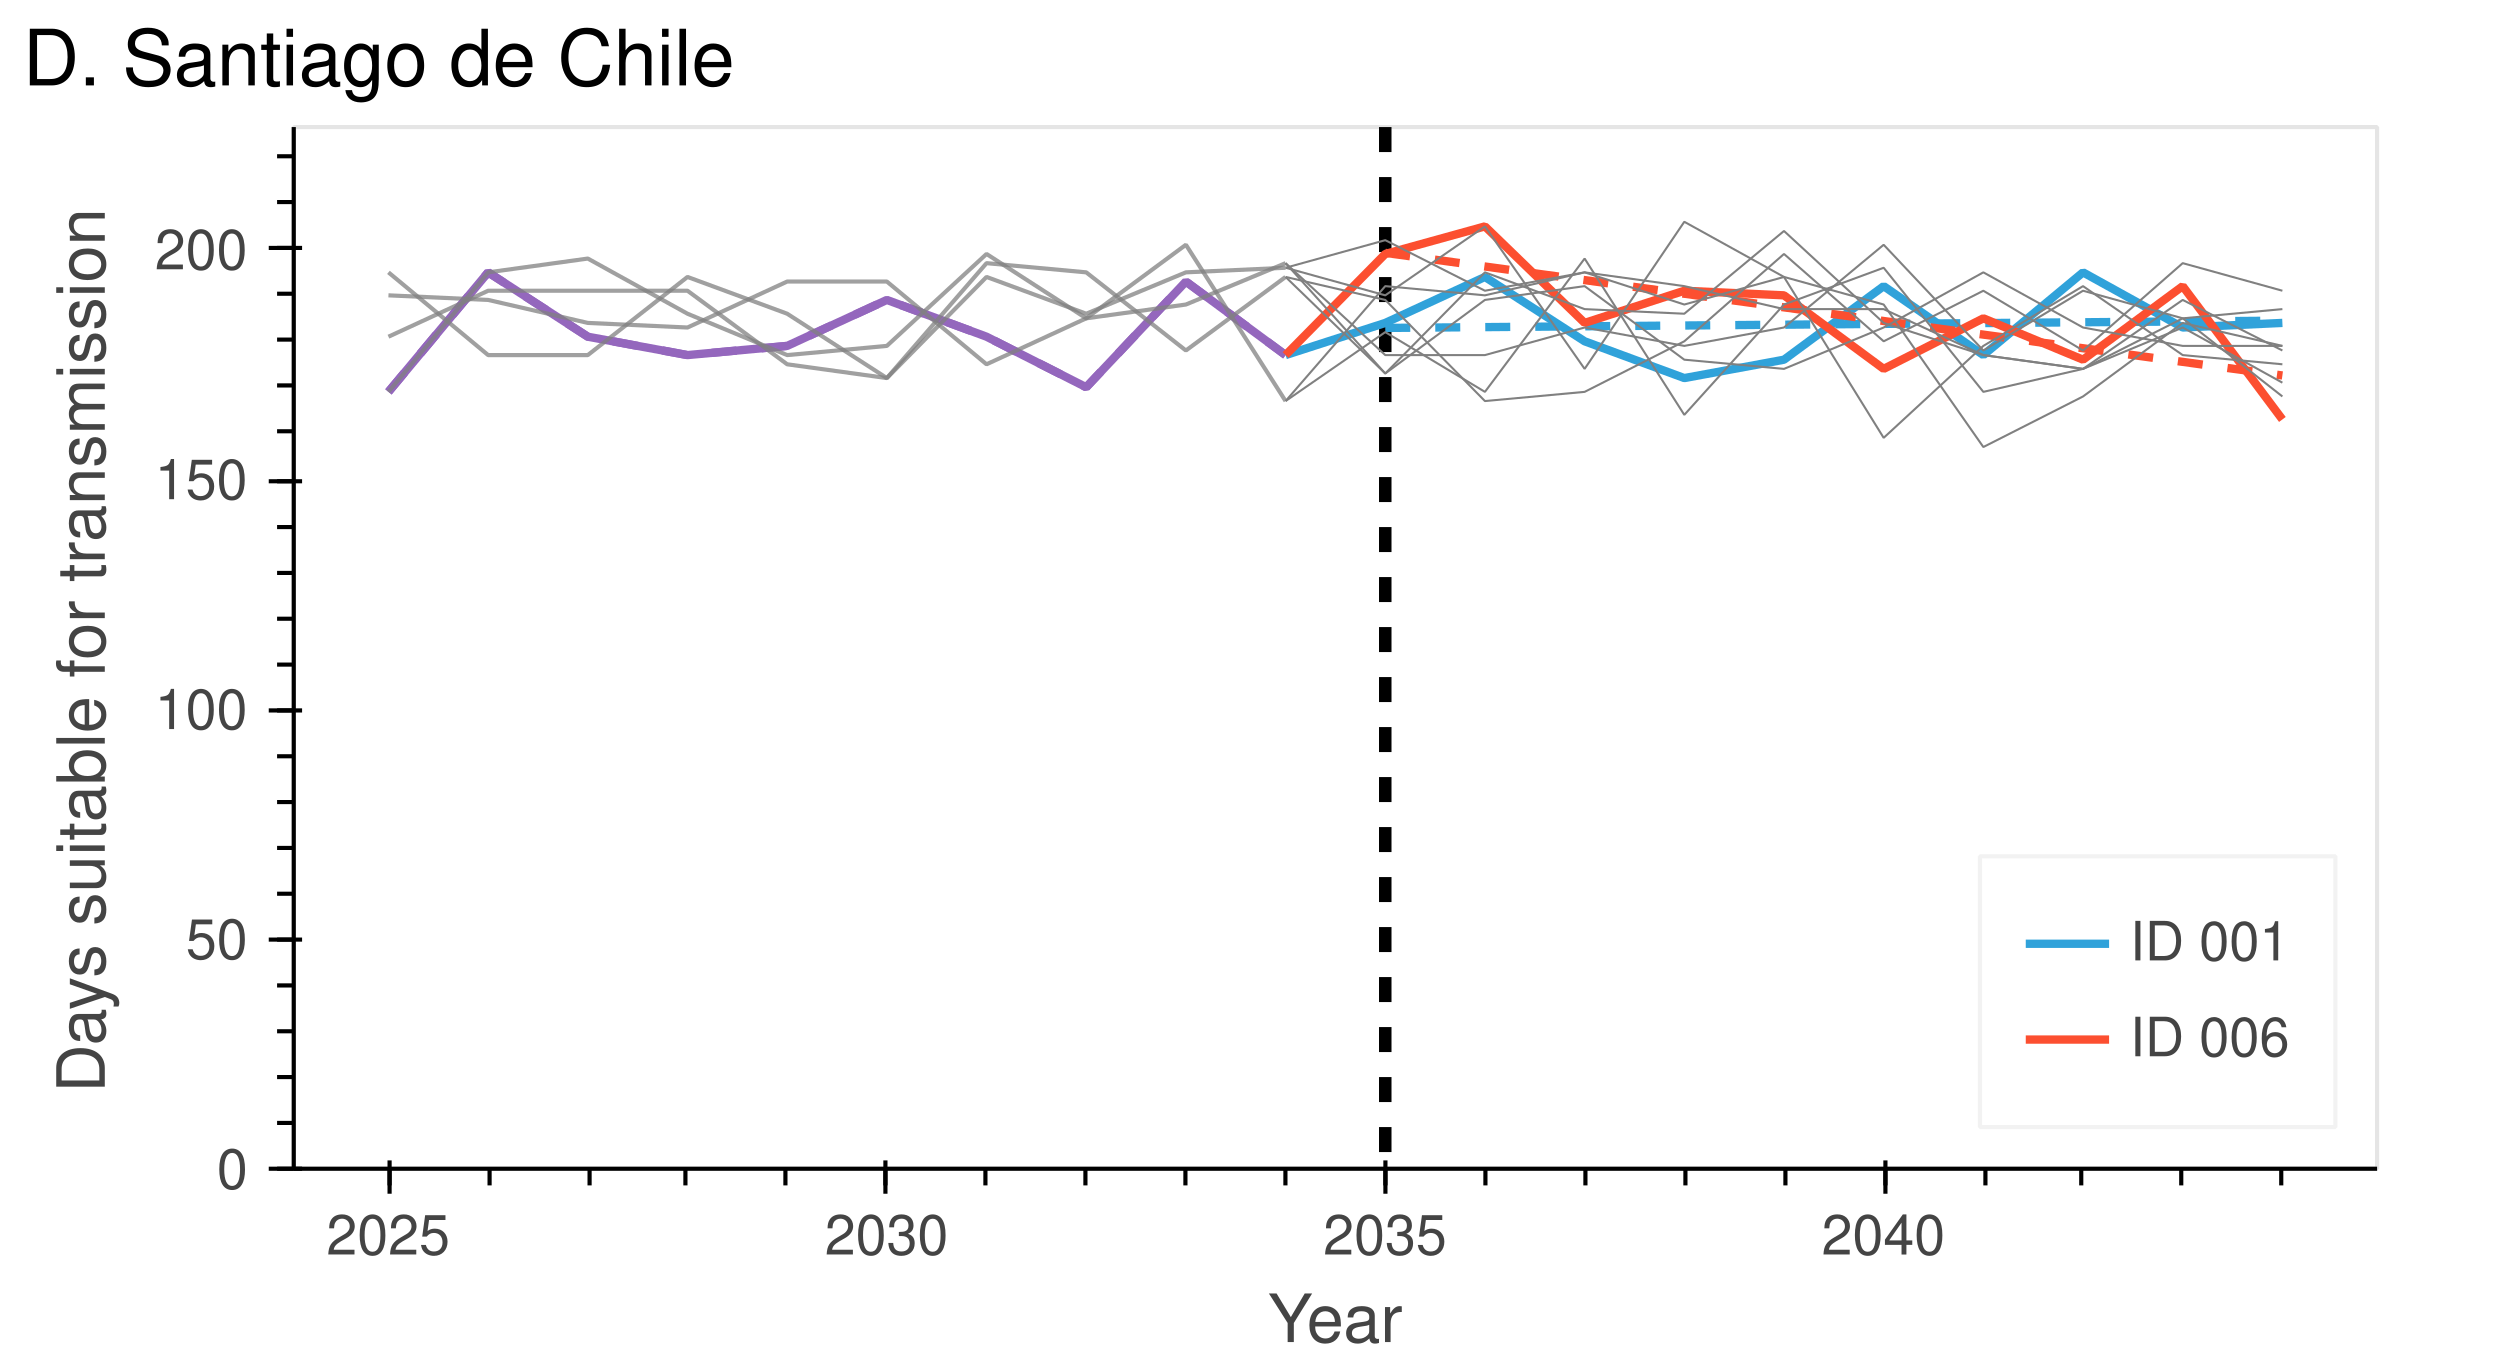
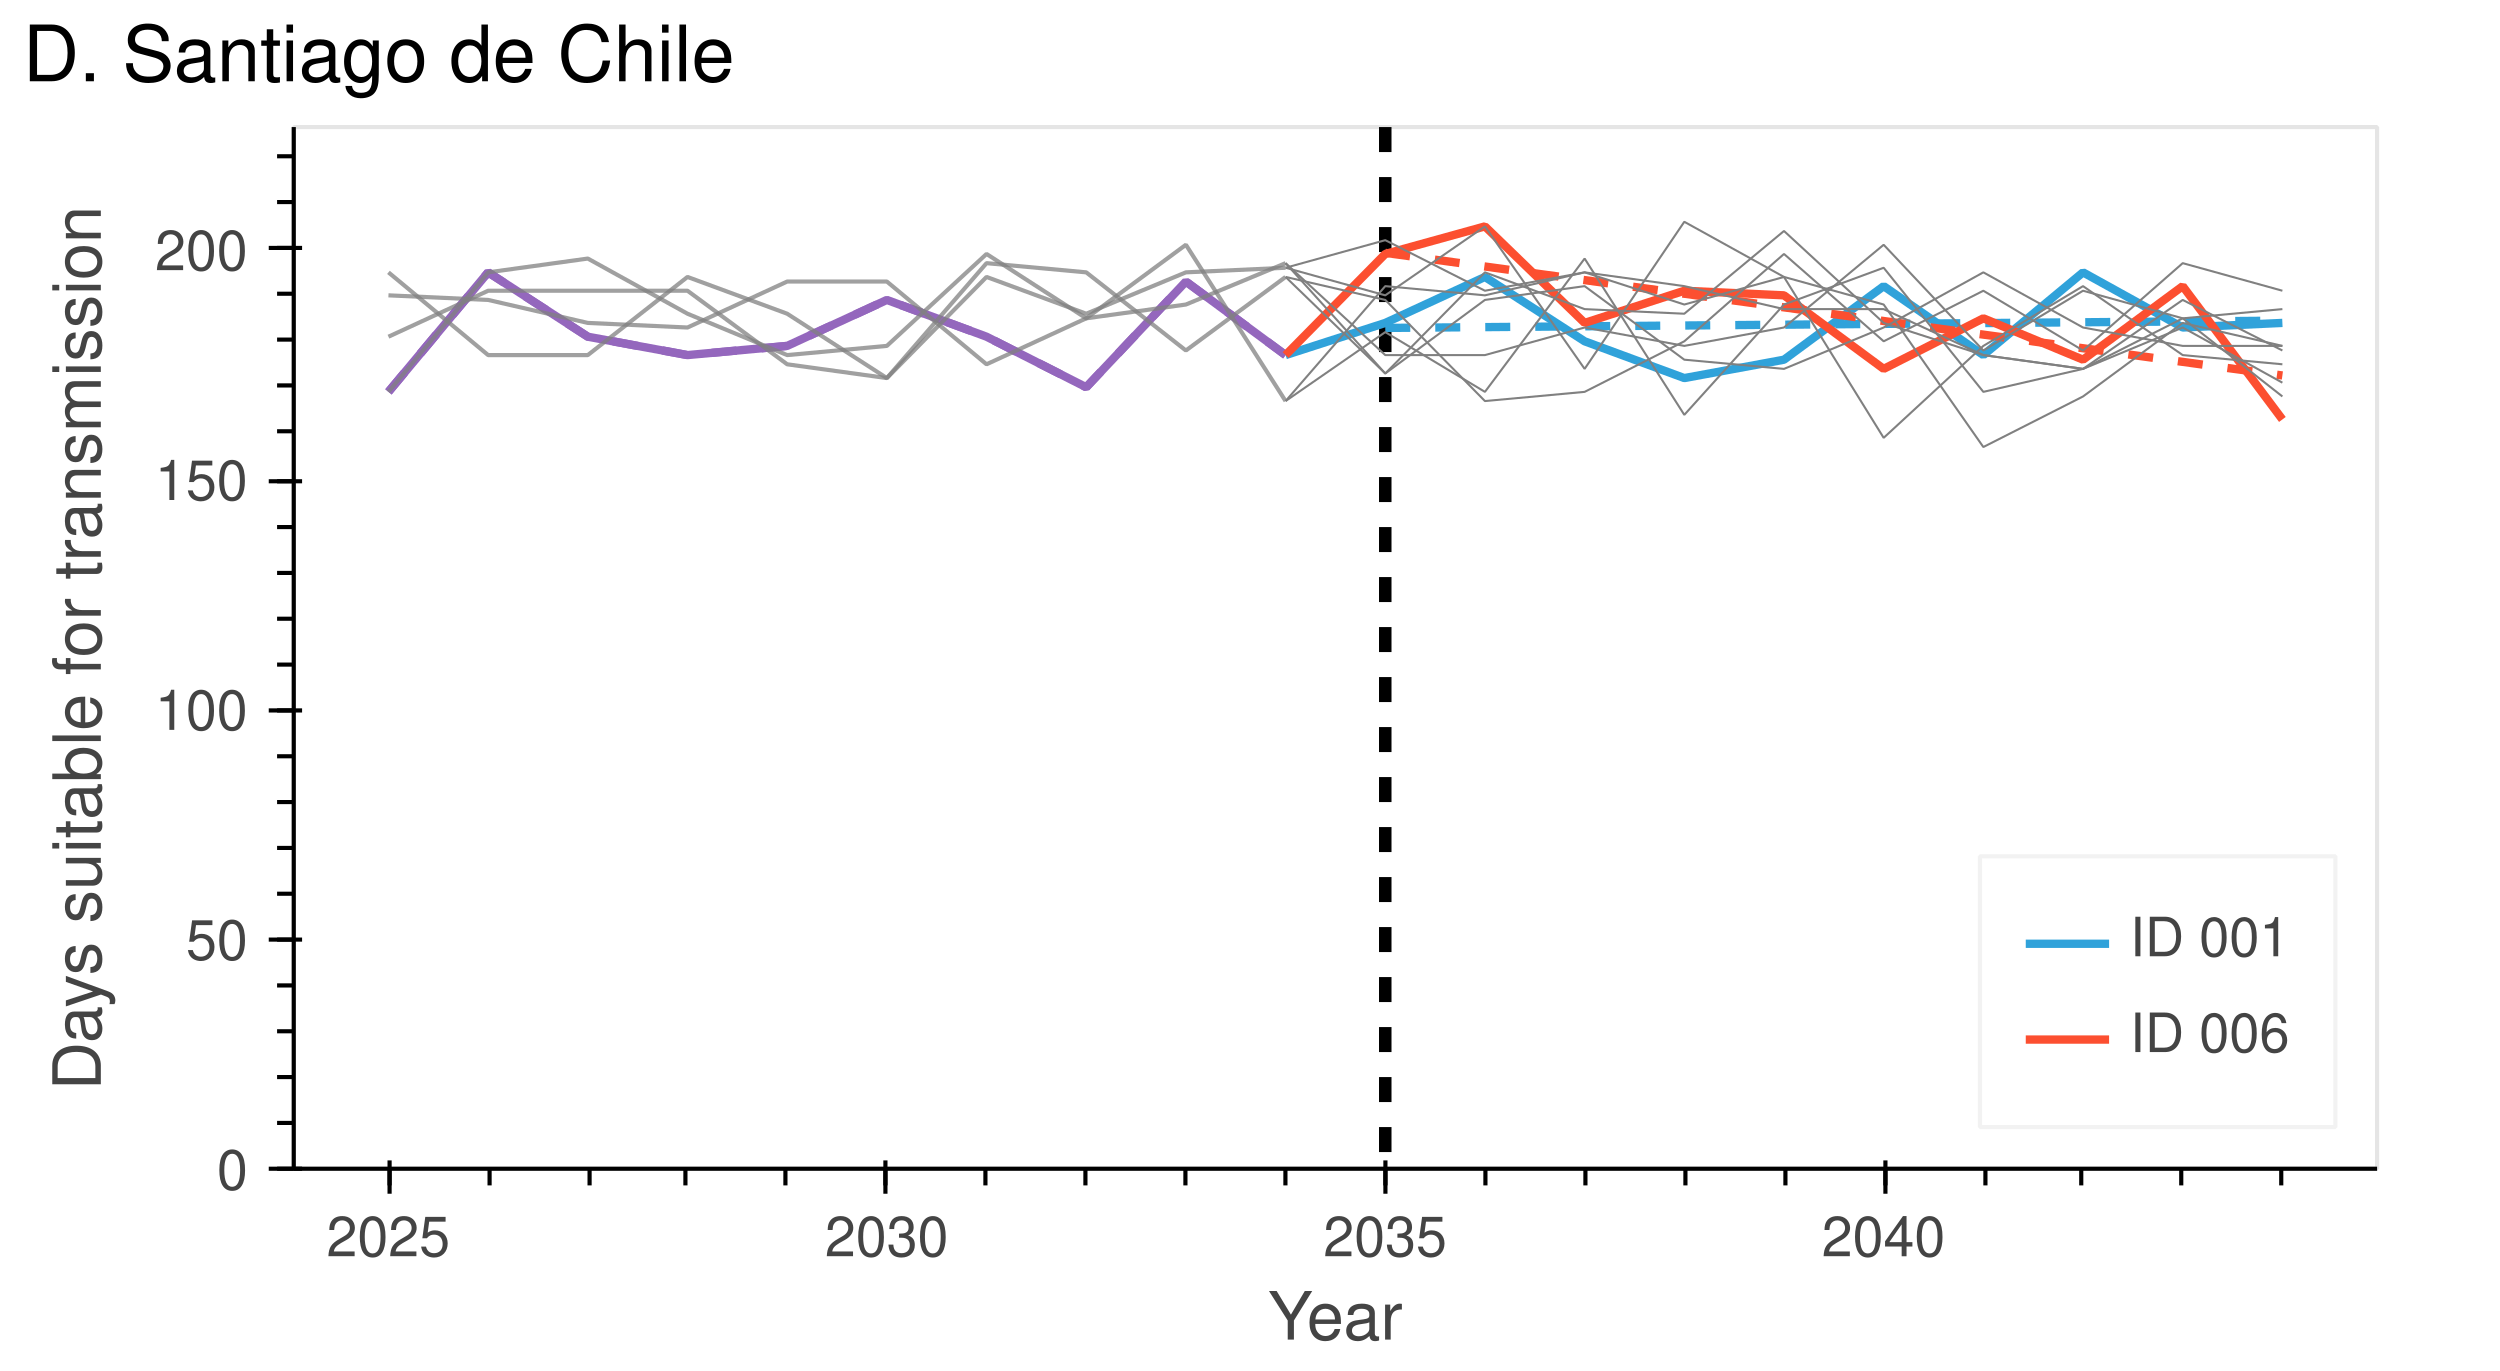
<svg xmlns="http://www.w3.org/2000/svg" version="1.1" width="600" height="329">
  <defs>
-     <clipPath id="BlgyBlUJasJT">
+     <clipPath id="TRxzTsORlPEW">
      <path fill="none" stroke="none" d="M 70.5 30.5 L 570.5 30.5 L 570.5 280.5 L 70.5 280.5 L 70.5 30.5 Z" />
    </clipPath>
-     <clipPath id="webSPTadLiQy">
+     <clipPath id="GngDcbAKXWHF">
      <path fill="none" stroke="none" d="M 70.5 30.5 L 570.5 30.5 L 570.5 280.5 L 70.5 280.5 L 70.5 30.5 Z" />
    </clipPath>
-     <clipPath id="KHpuyFvIqVdF">
+     <clipPath id="edVtTBiKwIlL">
      <path fill="none" stroke="none" d="M 70.5 30.5 L 570.5 30.5 L 570.5 280.5 L 70.5 280.5 L 70.5 30.5 Z" />
    </clipPath>
-     <clipPath id="GkXoCVKmLWdP">
+     <clipPath id="aWdSFMQlUvWx">
      <path fill="none" stroke="none" d="M 70.5 30.5 L 570.5 30.5 L 570.5 280.5 L 70.5 280.5 L 70.5 30.5 Z" />
    </clipPath>
-     <clipPath id="RCdXTnZAyPAW">
+     <clipPath id="lltZXVEBwyQR">
      <path fill="none" stroke="none" d="M 70.5 30.5 L 570.5 30.5 L 570.5 280.5 L 70.5 280.5 L 70.5 30.5 Z" />
    </clipPath>
-     <clipPath id="TfftbSWTMUNt">
+     <clipPath id="ztuuMuUgKXCi">
      <path fill="none" stroke="none" d="M 70.5 30.5 L 570.5 30.5 L 570.5 280.5 L 70.5 280.5 L 70.5 30.5 Z" />
    </clipPath>
-     <clipPath id="FrsQgeTwuokt">
+     <clipPath id="TeXHPTcEJiEv">
      <path fill="none" stroke="none" d="M 70.5 30.5 L 570.5 30.5 L 570.5 280.5 L 70.5 280.5 L 70.5 30.5 Z" />
    </clipPath>
-     <clipPath id="QgcUwNobcHbt">
+     <clipPath id="PFDuIJRsoIId">
      <path fill="none" stroke="none" d="M 70.5 30.5 L 570.5 30.5 L 570.5 280.5 L 70.5 280.5 L 70.5 30.5 Z" />
    </clipPath>
-     <clipPath id="nlAZeXwngsdk">
+     <clipPath id="aelNXQyzoray">
      <path fill="none" stroke="none" d="M 70.5 30.5 L 570.5 30.5 L 570.5 280.5 L 70.5 280.5 L 70.5 30.5 Z" />
    </clipPath>
-     <clipPath id="QWVsagXmbQhq">
+     <clipPath id="RFMATOZkEdlM">
      <path fill="none" stroke="none" d="M 70.5 30.5 L 570.5 30.5 L 570.5 280.5 L 70.5 280.5 L 70.5 30.5 Z" />
    </clipPath>
-     <clipPath id="QGaKgFrekRgg">
+     <clipPath id="VpZJHzprGDrc">
      <path fill="none" stroke="none" d="M 70.5 30.5 L 570.5 30.5 L 570.5 280.5 L 70.5 280.5 L 70.5 30.5 Z" />
    </clipPath>
-     <clipPath id="GeQFFTozPLLe">
+     <clipPath id="ZBdxNSHhTifv">
      <path fill="none" stroke="none" d="M 70.5 30.5 L 570.5 30.5 L 570.5 280.5 L 70.5 280.5 L 70.5 30.5 Z" />
    </clipPath>
-     <clipPath id="lDLmoragJHhE">
+     <clipPath id="XqtUSVvcMPfe">
      <path fill="none" stroke="none" d="M 70.5 30.5 L 570.5 30.5 L 570.5 280.5 L 70.5 280.5 L 70.5 30.5 Z" />
    </clipPath>
-     <clipPath id="GwJetcyOLHTg">
+     <clipPath id="HzOdKhMedZsR">
      <path fill="none" stroke="none" d="M 70.5 30.5 L 570.5 30.5 L 570.5 280.5 L 70.5 280.5 L 70.5 30.5 Z" />
    </clipPath>
-     <clipPath id="aOpnqQaofbCM">
+     <clipPath id="TqWqcyHPSvxJ">
      <path fill="none" stroke="none" d="M 70.5 30.5 L 570.5 30.5 L 570.5 280.5 L 70.5 280.5 L 70.5 30.5 Z" />
    </clipPath>
-     <clipPath id="UlyvxggOvVTL">
+     <clipPath id="WvEeCyIbJfqa">
      <path fill="none" stroke="none" d="M 70.5 30.5 L 570.5 30.5 L 570.5 280.5 L 70.5 280.5 L 70.5 30.5 Z" />
    </clipPath>
-     <clipPath id="TptRMPCLDUef">
+     <clipPath id="FpTWSlsNxqWs">
      <path fill="none" stroke="none" d="M 70.5 30.5 L 570.5 30.5 L 570.5 280.5 L 70.5 280.5 L 70.5 30.5 Z" />
    </clipPath>
-     <clipPath id="PJXcnmfWRtCo">
+     <clipPath id="hpTrOBoMyzfo">
      <path fill="none" stroke="none" d="M 70.5 30.5 L 570.5 30.5 L 570.5 280.5 L 70.5 280.5 L 70.5 30.5 Z" />
    </clipPath>
-     <clipPath id="MdMlJabsGeVG">
+     <clipPath id="rqFGEtflHUtW">
      <path fill="none" stroke="none" d="M 70.5 30.5 L 570.5 30.5 L 570.5 280.5 L 70.5 280.5 L 70.5 30.5 Z" />
    </clipPath>
-     <clipPath id="cveMZzLCsbbV">
+     <clipPath id="hqALRrQsKGRw">
      <path fill="none" stroke="none" d="M 70.5 30.5 L 570.5 30.5 L 570.5 280.5 L 70.5 280.5 L 70.5 30.5 Z" />
    </clipPath>
-     <clipPath id="gaDfiOekDlID">
+     <clipPath id="XGQToiQSioUK">
      <path fill="none" stroke="none" d="M 70.5 30.5 L 570.5 30.5 L 570.5 280.5 L 70.5 280.5 L 70.5 30.5 Z" />
    </clipPath>
-     <clipPath id="hEuDcAzZySRp">
+     <clipPath id="vXuTBJuTBwTO">
      <path fill="none" stroke="none" d="M 70.5 30.5 L 570.5 30.5 L 570.5 280.5 L 70.5 280.5 L 70.5 30.5 Z" />
    </clipPath>
-     <clipPath id="iniooKMmBLbW">
+     <clipPath id="uTOpTmZygwZd">
      <path fill="none" stroke="none" d="M 70.5 30.5 L 570.5 30.5 L 570.5 280.5 L 70.5 280.5 L 70.5 30.5 Z" />
    </clipPath>
  </defs>
  <path fill="none" stroke="#e5e5e5" paint-order="fill" d="M 70.5 30.5 L 570.5 30.5 L 570.5 280.5 L 70.5 280.5 L 70.5 30.5 Z" stroke-linejoin="bevel" stroke-miterlimit="10" />
-   <path fill="none" stroke="black" paint-order="fill" d="M 332.462 30.5 L 332.462 280.5" stroke-linejoin="bevel" stroke-miterlimit="10" stroke-width="3" stroke-dasharray="6" clip-path="url(#KHpuyFvIqVdF)" />
-   <path fill="none" stroke="#9467bd" paint-order="fill" d="M 93.227 94.048 L 117.151 65.363 L 141.074 80.809 L 164.998 85.222 L 188.921 83.015 L 212.844 71.983 L 236.768 80.809 L 260.691 92.945 L 284.615 67.57 L 308.538 85.222" stroke-linejoin="bevel" stroke-miterlimit="10" stroke-width="2" clip-path="url(#GkXoCVKmLWdP)" />
-   <path fill="none" stroke="#9467bd" paint-order="fill" d="M 93.227 94.048 L 117.151 65.363 L 141.074 80.809 L 164.998 85.222 L 188.921 83.015 L 212.844 71.983 L 236.768 80.809 L 260.691 92.945 L 284.615 67.57 L 308.538 85.222" stroke-linejoin="bevel" stroke-miterlimit="10" stroke-width="2" stroke-dasharray="6" clip-path="url(#RCdXTnZAyPAW)" />
-   <path fill="none" stroke="#30a2da" paint-order="fill" d="M 308.538 85.222 L 332.462 77.499 L 356.385 66.466 L 380.309 81.912 L 404.232 90.738 L 428.156 86.325 L 452.079 68.673 L 476.002 85.222 L 499.926 65.363 L 523.849 78.602 L 547.773 77.499" stroke-linejoin="bevel" stroke-miterlimit="10" stroke-width="2" clip-path="url(#TfftbSWTMUNt)" />
-   <path fill="none" stroke="#30a2da" paint-order="fill" d="M 332.462 78.703 L 356.385 78.509 L 380.309 78.315 L 404.232 78.121 L 428.156 77.927 L 452.079 77.733 L 476.002 77.539 L 499.926 77.345 L 523.849 77.151 L 547.773 76.958" stroke-linejoin="bevel" stroke-miterlimit="10" stroke-width="2" stroke-dasharray="6" clip-path="url(#FrsQgeTwuokt)" />
-   <path fill="none" stroke="#fc4f30" paint-order="fill" d="M 308.538 85.222 L 332.462 60.95 L 356.385 54.331 L 380.309 77.499 L 404.232 69.776 L 428.156 70.88 L 452.079 88.532 L 476.002 76.396 L 499.926 86.325 L 523.849 68.673 L 547.773 100.668" stroke-linejoin="bevel" stroke-miterlimit="10" stroke-width="2" clip-path="url(#QgcUwNobcHbt)" />
-   <path fill="none" stroke="#fc4f30" paint-order="fill" d="M 332.462 60.689 L 356.385 63.959 L 380.309 67.229 L 404.232 70.498 L 428.156 73.768 L 452.079 77.038 L 476.002 80.307 L 499.926 83.577 L 523.849 86.847 L 547.773 90.116" stroke-linejoin="bevel" stroke-miterlimit="10" stroke-width="2" stroke-dasharray="6" clip-path="url(#nlAZeXwngsdk)" />
-   <path fill="none" stroke="rgb(128,128,128)" paint-order="fill" d="M 93.227 80.809 L 117.151 69.776 L 141.074 69.776 L 164.998 69.776 L 188.921 87.429 L 212.844 90.738 L 236.768 66.466 L 260.691 75.293 L 284.615 65.363 L 308.538 64.26" stroke-opacity="0.749" stroke-linejoin="bevel" stroke-miterlimit="10" clip-path="url(#QWVsagXmbQhq)" />
-   <path fill="none" stroke="grey" paint-order="fill" d="M 308.538 64.26 L 332.462 70.88 L 356.385 54.331 L 380.309 88.532 L 404.232 53.227 L 428.156 66.466 L 452.079 105.081 L 476.002 83.015 L 499.926 68.673 L 523.849 85.222 L 547.773 87.429" stroke-linejoin="bevel" stroke-miterlimit="10" stroke-width="0.5" clip-path="url(#QGaKgFrekRgg)" />
-   <path fill="none" stroke="grey" paint-order="fill" d="M 308.538 64.26 L 332.462 57.64 L 356.385 69.776 L 380.309 65.363 L 404.232 68.673 L 428.156 74.189 L 452.079 74.189 L 476.002 85.222 L 499.926 88.532 L 523.849 76.396 L 547.773 74.189" stroke-linejoin="bevel" stroke-miterlimit="10" stroke-width="0.5" clip-path="url(#GeQFFTozPLLe)" />
-   <path fill="none" stroke="rgb(128,128,128)" paint-order="fill" d="M 93.227 70.88 L 117.151 71.983 L 141.074 77.499 L 164.998 78.602 L 188.921 67.57 L 212.844 67.57 L 236.768 87.429 L 260.691 76.396 L 284.615 58.744 L 308.538 96.255" stroke-opacity="0.749" stroke-linejoin="bevel" stroke-miterlimit="10" clip-path="url(#lDLmoragJHhE)" />
-   <path fill="none" stroke="grey" paint-order="fill" d="M 308.538 96.255 L 332.462 68.673 L 356.385 70.88 L 380.309 65.363 L 404.232 73.086 L 428.156 66.466 L 452.079 73.086 L 476.002 107.287 L 499.926 95.151 L 523.849 77.499 L 547.773 83.015" stroke-linejoin="bevel" stroke-miterlimit="10" stroke-width="0.5" clip-path="url(#GwJetcyOLHTg)" />
-   <path fill="none" stroke="grey" paint-order="fill" d="M 308.538 96.255 L 332.462 79.706 L 356.385 94.048 L 380.309 62.053 L 404.232 99.564 L 428.156 73.086 L 452.079 64.26 L 476.002 94.048 L 499.926 88.532 L 523.849 71.983 L 547.773 84.119" stroke-linejoin="bevel" stroke-miterlimit="10" stroke-width="0.5" clip-path="url(#aOpnqQaofbCM)" />
-   <path fill="none" stroke="rgb(128,128,128)" paint-order="fill" d="M 93.227 65.363 L 117.151 85.222 L 141.074 85.222 L 164.998 66.466 L 188.921 75.293 L 212.844 90.738 L 236.768 63.157 L 260.691 65.363 L 284.615 84.119 L 308.538 66.466" stroke-opacity="0.749" stroke-linejoin="bevel" stroke-miterlimit="10" clip-path="url(#UlyvxggOvVTL)" />
-   <path fill="none" stroke="grey" paint-order="fill" d="M 308.538 66.466 L 332.462 89.635 L 356.385 71.983 L 380.309 68.673 L 404.232 86.325 L 428.156 88.532 L 452.079 78.602 L 476.002 65.363 L 499.926 78.602 L 523.849 83.015 L 547.773 83.015" stroke-linejoin="bevel" stroke-miterlimit="10" stroke-width="0.5" clip-path="url(#TptRMPCLDUef)" />
-   <path fill="none" stroke="grey" paint-order="fill" d="M 308.538 66.466 L 332.462 71.983 L 356.385 96.255 L 380.309 94.048 L 404.232 81.912 L 428.156 60.95 L 452.079 81.912 L 476.002 69.776 L 499.926 84.119 L 523.849 63.157 L 547.773 69.776" stroke-linejoin="bevel" stroke-miterlimit="10" stroke-width="0.5" clip-path="url(#PJXcnmfWRtCo)" />
-   <path fill="none" stroke="rgb(128,128,128)" paint-order="fill" d="M 93.227 94.048 L 117.151 65.363 L 141.074 62.053 L 164.998 75.293 L 188.921 85.222 L 212.844 83.015 L 236.768 60.95 L 260.691 76.396 L 284.615 73.086 L 308.538 63.157" stroke-opacity="0.749" stroke-linejoin="bevel" stroke-miterlimit="10" clip-path="url(#MdMlJabsGeVG)" />
-   <path fill="none" stroke="grey" paint-order="fill" d="M 308.538 63.157 L 332.462 85.222 L 356.385 85.222 L 380.309 78.602 L 404.232 83.015 L 428.156 78.602 L 452.079 58.744 L 476.002 84.119 L 499.926 69.776 L 523.849 76.396 L 547.773 95.151" stroke-linejoin="bevel" stroke-miterlimit="10" stroke-width="0.5" clip-path="url(#cveMZzLCsbbV)" />
-   <path fill="none" stroke="grey" paint-order="fill" d="M 308.538 63.157 L 332.462 89.635 L 356.385 65.363 L 380.309 74.189 L 404.232 75.293 L 428.156 55.434 L 452.079 77.499 L 476.002 85.222 L 499.926 88.532 L 523.849 78.602 L 547.773 91.842" stroke-linejoin="bevel" stroke-miterlimit="10" stroke-width="0.5" clip-path="url(#gaDfiOekDlID)" />
+   <path fill="none" stroke="black" paint-order="fill" d="M 332.462 30.5 L 332.462 280.5" stroke-linejoin="bevel" stroke-miterlimit="10" stroke-width="3" stroke-dasharray="6" clip-path="url(#edVtTBiKwIlL)" />
+   <path fill="none" stroke="#9467bd" paint-order="fill" d="M 93.227 94.048 L 117.151 65.363 L 141.074 80.809 L 164.998 85.222 L 188.921 83.015 L 212.844 71.983 L 236.768 80.809 L 260.691 92.945 L 284.615 67.57 L 308.538 85.222" stroke-linejoin="bevel" stroke-miterlimit="10" stroke-width="2" clip-path="url(#aWdSFMQlUvWx)" />
+   <path fill="none" stroke="#9467bd" paint-order="fill" d="M 93.227 94.048 L 117.151 65.363 L 141.074 80.809 L 164.998 85.222 L 188.921 83.015 L 212.844 71.983 L 236.768 80.809 L 260.691 92.945 L 284.615 67.57 L 308.538 85.222" stroke-linejoin="bevel" stroke-miterlimit="10" stroke-width="2" stroke-dasharray="6" clip-path="url(#lltZXVEBwyQR)" />
+   <path fill="none" stroke="#30a2da" paint-order="fill" d="M 308.538 85.222 L 332.462 77.499 L 356.385 66.466 L 380.309 81.912 L 404.232 90.738 L 428.156 86.325 L 452.079 68.673 L 476.002 85.222 L 499.926 65.363 L 523.849 78.602 L 547.773 77.499" stroke-linejoin="bevel" stroke-miterlimit="10" stroke-width="2" clip-path="url(#ztuuMuUgKXCi)" />
+   <path fill="none" stroke="#30a2da" paint-order="fill" d="M 332.462 78.703 L 356.385 78.509 L 380.309 78.315 L 404.232 78.121 L 428.156 77.927 L 452.079 77.733 L 476.002 77.539 L 499.926 77.345 L 523.849 77.151 L 547.773 76.958" stroke-linejoin="bevel" stroke-miterlimit="10" stroke-width="2" stroke-dasharray="6" clip-path="url(#TeXHPTcEJiEv)" />
+   <path fill="none" stroke="#fc4f30" paint-order="fill" d="M 308.538 85.222 L 332.462 60.95 L 356.385 54.331 L 380.309 77.499 L 404.232 69.776 L 428.156 70.88 L 452.079 88.532 L 476.002 76.396 L 499.926 86.325 L 523.849 68.673 L 547.773 100.668" stroke-linejoin="bevel" stroke-miterlimit="10" stroke-width="2" clip-path="url(#PFDuIJRsoIId)" />
+   <path fill="none" stroke="#fc4f30" paint-order="fill" d="M 332.462 60.689 L 356.385 63.959 L 380.309 67.229 L 404.232 70.498 L 428.156 73.768 L 452.079 77.038 L 476.002 80.307 L 499.926 83.577 L 523.849 86.847 L 547.773 90.116" stroke-linejoin="bevel" stroke-miterlimit="10" stroke-width="2" stroke-dasharray="6" clip-path="url(#aelNXQyzoray)" />
+   <path fill="none" stroke="rgb(128,128,128)" paint-order="fill" d="M 93.227 80.809 L 117.151 69.776 L 141.074 69.776 L 164.998 69.776 L 188.921 87.429 L 212.844 90.738 L 236.768 66.466 L 260.691 75.293 L 284.615 65.363 L 308.538 64.26" stroke-opacity="0.749" stroke-linejoin="bevel" stroke-miterlimit="10" clip-path="url(#RFMATOZkEdlM)" />
+   <path fill="none" stroke="grey" paint-order="fill" d="M 308.538 64.26 L 332.462 70.88 L 356.385 54.331 L 380.309 88.532 L 404.232 53.227 L 428.156 66.466 L 452.079 105.081 L 476.002 83.015 L 499.926 68.673 L 523.849 85.222 L 547.773 87.429" stroke-linejoin="bevel" stroke-miterlimit="10" stroke-width="0.5" clip-path="url(#VpZJHzprGDrc)" />
+   <path fill="none" stroke="grey" paint-order="fill" d="M 308.538 64.26 L 332.462 57.64 L 356.385 69.776 L 380.309 65.363 L 404.232 68.673 L 428.156 74.189 L 452.079 74.189 L 476.002 85.222 L 499.926 88.532 L 523.849 76.396 L 547.773 74.189" stroke-linejoin="bevel" stroke-miterlimit="10" stroke-width="0.5" clip-path="url(#ZBdxNSHhTifv)" />
+   <path fill="none" stroke="rgb(128,128,128)" paint-order="fill" d="M 93.227 70.88 L 117.151 71.983 L 141.074 77.499 L 164.998 78.602 L 188.921 67.57 L 212.844 67.57 L 236.768 87.429 L 260.691 76.396 L 284.615 58.744 L 308.538 96.255" stroke-opacity="0.749" stroke-linejoin="bevel" stroke-miterlimit="10" clip-path="url(#XqtUSVvcMPfe)" />
+   <path fill="none" stroke="grey" paint-order="fill" d="M 308.538 96.255 L 332.462 68.673 L 356.385 70.88 L 380.309 65.363 L 404.232 73.086 L 428.156 66.466 L 452.079 73.086 L 476.002 107.287 L 499.926 95.151 L 523.849 77.499 L 547.773 83.015" stroke-linejoin="bevel" stroke-miterlimit="10" stroke-width="0.5" clip-path="url(#HzOdKhMedZsR)" />
+   <path fill="none" stroke="grey" paint-order="fill" d="M 308.538 96.255 L 332.462 79.706 L 356.385 94.048 L 380.309 62.053 L 404.232 99.564 L 428.156 73.086 L 452.079 64.26 L 476.002 94.048 L 499.926 88.532 L 523.849 71.983 L 547.773 84.119" stroke-linejoin="bevel" stroke-miterlimit="10" stroke-width="0.5" clip-path="url(#TqWqcyHPSvxJ)" />
+   <path fill="none" stroke="rgb(128,128,128)" paint-order="fill" d="M 93.227 65.363 L 117.151 85.222 L 141.074 85.222 L 164.998 66.466 L 188.921 75.293 L 212.844 90.738 L 236.768 63.157 L 260.691 65.363 L 284.615 84.119 L 308.538 66.466" stroke-opacity="0.749" stroke-linejoin="bevel" stroke-miterlimit="10" clip-path="url(#WvEeCyIbJfqa)" />
+   <path fill="none" stroke="grey" paint-order="fill" d="M 308.538 66.466 L 332.462 89.635 L 356.385 71.983 L 380.309 68.673 L 404.232 86.325 L 428.156 88.532 L 452.079 78.602 L 476.002 65.363 L 499.926 78.602 L 523.849 83.015 L 547.773 83.015" stroke-linejoin="bevel" stroke-miterlimit="10" stroke-width="0.5" clip-path="url(#FpTWSlsNxqWs)" />
+   <path fill="none" stroke="grey" paint-order="fill" d="M 308.538 66.466 L 332.462 71.983 L 356.385 96.255 L 380.309 94.048 L 404.232 81.912 L 428.156 60.95 L 452.079 81.912 L 476.002 69.776 L 499.926 84.119 L 523.849 63.157 L 547.773 69.776" stroke-linejoin="bevel" stroke-miterlimit="10" stroke-width="0.5" clip-path="url(#hpTrOBoMyzfo)" />
+   <path fill="none" stroke="rgb(128,128,128)" paint-order="fill" d="M 93.227 94.048 L 117.151 65.363 L 141.074 62.053 L 164.998 75.293 L 188.921 85.222 L 212.844 83.015 L 236.768 60.95 L 260.691 76.396 L 284.615 73.086 L 308.538 63.157" stroke-opacity="0.749" stroke-linejoin="bevel" stroke-miterlimit="10" clip-path="url(#rqFGEtflHUtW)" />
+   <path fill="none" stroke="grey" paint-order="fill" d="M 308.538 63.157 L 332.462 85.222 L 356.385 85.222 L 380.309 78.602 L 404.232 83.015 L 428.156 78.602 L 452.079 58.744 L 476.002 84.119 L 499.926 69.776 L 523.849 76.396 L 547.773 95.151" stroke-linejoin="bevel" stroke-miterlimit="10" stroke-width="0.5" clip-path="url(#hqALRrQsKGRw)" />
+   <path fill="none" stroke="grey" paint-order="fill" d="M 308.538 63.157 L 332.462 89.635 L 356.385 65.363 L 380.309 74.189 L 404.232 75.293 L 428.156 55.434 L 452.079 77.499 L 476.002 85.222 L 499.926 88.532 L 523.849 78.602 L 547.773 91.842" stroke-linejoin="bevel" stroke-miterlimit="10" stroke-width="0.5" clip-path="url(#XGQToiQSioUK)" />
  <path fill="none" stroke="black" paint-order="fill" d="M 70.5 280.5 L 570.5 280.5" stroke-linejoin="bevel" stroke-miterlimit="10" />
  <path fill="none" stroke="black" paint-order="fill" d="M 93.5 286.5 L 93.5 278.5 M 212.5 286.5 L 212.5 278.5 M 332.5 286.5 L 332.5 278.5 M 452.5 286.5 L 452.5 278.5" stroke-linejoin="bevel" stroke-miterlimit="10" />
  <path fill="none" stroke="black" paint-order="fill" d="M 93.5 284.5 L 93.5 280.5 M 117.5 284.5 L 117.5 280.5 M 141.5 284.5 L 141.5 280.5 M 164.5 284.5 L 164.5 280.5 M 188.5 284.5 L 188.5 280.5 M 212.5 284.5 L 212.5 280.5 M 236.5 284.5 L 236.5 280.5 M 260.5 284.5 L 260.5 280.5 M 284.5 284.5 L 284.5 280.5 M 308.5 284.5 L 308.5 280.5 M 332.5 284.5 L 332.5 280.5 M 356.5 284.5 L 356.5 280.5 M 380.5 284.5 L 380.5 280.5 M 404.5 284.5 L 404.5 280.5 M 428.5 284.5 L 428.5 280.5 M 452.5 284.5 L 452.5 280.5 M 476.5 284.5 L 476.5 280.5 M 499.5 284.5 L 499.5 280.5 M 523.5 284.5 L 523.5 280.5 M 547.5 284.5 L 547.5 280.5" stroke-linejoin="bevel" stroke-miterlimit="10" />
-   <text fill="#444444" stroke="none" font-family="helvetica" font-size="10pt" font-style="normal" font-weight="normal" text-decoration="normal" x="77.827" y="300.594" text-anchor="start" dominant-baseline="alphabetic" transform="matrix(1, 0, 0, 1, 0.5, 0.5)">2025</text>
-   <text fill="none" stroke="rgb(0,0,0)" font-family="helvetica" font-size="10pt" font-style="normal" font-weight="normal" text-decoration="normal" x="77.827" y="300.594" text-anchor="start" dominant-baseline="alphabetic" transform="matrix(1, 0, 0, 1, 0.5, 0.5)" stroke-opacity="0" stroke-linejoin="bevel" stroke-miterlimit="10">2025</text>
-   <text fill="#444444" stroke="none" font-family="helvetica" font-size="10pt" font-style="normal" font-weight="normal" text-decoration="normal" x="197.444" y="300.594" text-anchor="start" dominant-baseline="alphabetic" transform="matrix(1, 0, 0, 1, 0.5, 0.5)">2030</text>
-   <text fill="none" stroke="rgb(0,0,0)" font-family="helvetica" font-size="10pt" font-style="normal" font-weight="normal" text-decoration="normal" x="197.444" y="300.594" text-anchor="start" dominant-baseline="alphabetic" transform="matrix(1, 0, 0, 1, 0.5, 0.5)" stroke-opacity="0" stroke-linejoin="bevel" stroke-miterlimit="10">2030</text>
-   <text fill="#444444" stroke="none" font-family="helvetica" font-size="10pt" font-style="normal" font-weight="normal" text-decoration="normal" x="317.062" y="300.594" text-anchor="start" dominant-baseline="alphabetic" transform="matrix(1, 0, 0, 1, 0.5, 0.5)">2035</text>
-   <text fill="none" stroke="rgb(0,0,0)" font-family="helvetica" font-size="10pt" font-style="normal" font-weight="normal" text-decoration="normal" x="317.062" y="300.594" text-anchor="start" dominant-baseline="alphabetic" transform="matrix(1, 0, 0, 1, 0.5, 0.5)" stroke-opacity="0" stroke-linejoin="bevel" stroke-miterlimit="10">2035</text>
-   <text fill="#444444" stroke="none" font-family="helvetica" font-size="10pt" font-style="normal" font-weight="normal" text-decoration="normal" x="436.679" y="300.594" text-anchor="start" dominant-baseline="alphabetic" transform="matrix(1, 0, 0, 1, 0.5, 0.5)">2040</text>
-   <text fill="none" stroke="rgb(0,0,0)" font-family="helvetica" font-size="10pt" font-style="normal" font-weight="normal" text-decoration="normal" x="436.679" y="300.594" text-anchor="start" dominant-baseline="alphabetic" transform="matrix(1, 0, 0, 1, 0.5, 0.5)" stroke-opacity="0" stroke-linejoin="bevel" stroke-miterlimit="10">2040</text>
-   <text fill="#444444" stroke="none" font-family="helvetica" font-size="12pt" font-style="normal" font-weight="normal" text-decoration="normal" x="303.833" y="321.594" text-anchor="start" dominant-baseline="alphabetic" transform="matrix(1, 0, 0, 1, 0.5, 0.5)">Year</text>
-   <text fill="none" stroke="rgb(0,0,0)" font-family="helvetica" font-size="12pt" font-style="normal" font-weight="normal" text-decoration="normal" x="303.833" y="321.594" text-anchor="start" dominant-baseline="alphabetic" transform="matrix(1, 0, 0, 1, 0.5, 0.5)" stroke-opacity="0" stroke-linejoin="bevel" stroke-miterlimit="10">Year</text>
+   <text fill="#444444" stroke="none" font-family="helvetica" font-size="10pt" font-style="normal" font-weight="normal" text-decoration="normal" x="77.861" y="301" text-anchor="start" dominant-baseline="alphabetic" transform="matrix(1, 0, 0, 1, 0.5, 0.5)">2025</text>
+   <text fill="none" stroke="rgb(0,0,0)" font-family="helvetica" font-size="10pt" font-style="normal" font-weight="normal" text-decoration="normal" x="77.861" y="301" text-anchor="start" dominant-baseline="alphabetic" transform="matrix(1, 0, 0, 1, 0.5, 0.5)" stroke-opacity="0" stroke-linejoin="bevel" stroke-miterlimit="10">2025</text>
+   <text fill="#444444" stroke="none" font-family="helvetica" font-size="10pt" font-style="normal" font-weight="normal" text-decoration="normal" x="197.478" y="301" text-anchor="start" dominant-baseline="alphabetic" transform="matrix(1, 0, 0, 1, 0.5, 0.5)">2030</text>
+   <text fill="none" stroke="rgb(0,0,0)" font-family="helvetica" font-size="10pt" font-style="normal" font-weight="normal" text-decoration="normal" x="197.478" y="301" text-anchor="start" dominant-baseline="alphabetic" transform="matrix(1, 0, 0, 1, 0.5, 0.5)" stroke-opacity="0" stroke-linejoin="bevel" stroke-miterlimit="10">2030</text>
+   <text fill="#444444" stroke="none" font-family="helvetica" font-size="10pt" font-style="normal" font-weight="normal" text-decoration="normal" x="317.095" y="301" text-anchor="start" dominant-baseline="alphabetic" transform="matrix(1, 0, 0, 1, 0.5, 0.5)">2035</text>
+   <text fill="none" stroke="rgb(0,0,0)" font-family="helvetica" font-size="10pt" font-style="normal" font-weight="normal" text-decoration="normal" x="317.095" y="301" text-anchor="start" dominant-baseline="alphabetic" transform="matrix(1, 0, 0, 1, 0.5, 0.5)" stroke-opacity="0" stroke-linejoin="bevel" stroke-miterlimit="10">2035</text>
+   <text fill="#444444" stroke="none" font-family="helvetica" font-size="10pt" font-style="normal" font-weight="normal" text-decoration="normal" x="436.712" y="301" text-anchor="start" dominant-baseline="alphabetic" transform="matrix(1, 0, 0, 1, 0.5, 0.5)">2040</text>
+   <text fill="none" stroke="rgb(0,0,0)" font-family="helvetica" font-size="10pt" font-style="normal" font-weight="normal" text-decoration="normal" x="436.712" y="301" text-anchor="start" dominant-baseline="alphabetic" transform="matrix(1, 0, 0, 1, 0.5, 0.5)" stroke-opacity="0" stroke-linejoin="bevel" stroke-miterlimit="10">2040</text>
+   <text fill="#444444" stroke="none" font-family="helvetica" font-size="12pt" font-style="normal" font-weight="normal" text-decoration="normal" x="303.85" y="321" text-anchor="start" dominant-baseline="alphabetic" transform="matrix(1, 0, 0, 1, 0.5, 0.5)">Year</text>
+   <text fill="none" stroke="rgb(0,0,0)" font-family="helvetica" font-size="12pt" font-style="normal" font-weight="normal" text-decoration="normal" x="303.85" y="321" text-anchor="start" dominant-baseline="alphabetic" transform="matrix(1, 0, 0, 1, 0.5, 0.5)" stroke-opacity="0" stroke-linejoin="bevel" stroke-miterlimit="10">Year</text>
  <path fill="none" stroke="black" paint-order="fill" d="M 70.5 280.5 L 70.5 30.5" stroke-linejoin="bevel" stroke-miterlimit="10" />
  <path fill="none" stroke="black" paint-order="fill" d="M 64.5 280.5 L 72.5 280.5 M 64.5 225.5 L 72.5 225.5 M 64.5 170.5 L 72.5 170.5 M 64.5 115.5 L 72.5 115.5 M 64.5 59.5 L 72.5 59.5" stroke-linejoin="bevel" stroke-miterlimit="10" />
  <path fill="none" stroke="black" paint-order="fill" d="M 66.5 280.5 L 70.5 280.5 M 66.5 269.5 L 70.5 269.5 M 66.5 258.5 L 70.5 258.5 M 66.5 247.5 L 70.5 247.5 M 66.5 236.5 L 70.5 236.5 M 66.5 225.5 L 70.5 225.5 M 66.5 214.5 L 70.5 214.5 M 66.5 203.5 L 70.5 203.5 M 66.5 192.5 L 70.5 192.5 M 66.5 181.5 L 70.5 181.5 M 66.5 170.5 L 70.5 170.5 M 66.5 159.5 L 70.5 159.5 M 66.5 148.5 L 70.5 148.5 M 66.5 137.5 L 70.5 137.5 M 66.5 126.5 L 70.5 126.5 M 66.5 115.5 L 70.5 115.5 M 66.5 103.5 L 70.5 103.5 M 66.5 92.5 L 70.5 92.5 M 66.5 81.5 L 70.5 81.5 M 66.5 70.5 L 70.5 70.5 M 66.5 59.5 L 70.5 59.5 M 66.5 48.5 L 70.5 48.5 M 66.5 37.5 L 70.5 37.5" stroke-linejoin="bevel" stroke-miterlimit="10" />
-   <text fill="#444444" stroke="none" font-family="helvetica" font-size="10pt" font-style="normal" font-weight="normal" text-decoration="normal" x="51.55" y="284.797" text-anchor="start" dominant-baseline="alphabetic" transform="matrix(1, 0, 0, 1, 0.5, 0.5)">0</text>
-   <text fill="none" stroke="rgb(0,0,0)" font-family="helvetica" font-size="10pt" font-style="normal" font-weight="normal" text-decoration="normal" x="51.55" y="284.797" text-anchor="start" dominant-baseline="alphabetic" transform="matrix(1, 0, 0, 1, 0.5, 0.5)" stroke-opacity="0" stroke-linejoin="bevel" stroke-miterlimit="10">0</text>
-   <text fill="#444444" stroke="none" font-family="helvetica" font-size="10pt" font-style="normal" font-weight="normal" text-decoration="normal" x="44.1" y="229.634" text-anchor="start" dominant-baseline="alphabetic" transform="matrix(1, 0, 0, 1, 0.5, 0.5)">50</text>
-   <text fill="none" stroke="rgb(0,0,0)" font-family="helvetica" font-size="10pt" font-style="normal" font-weight="normal" text-decoration="normal" x="44.1" y="229.634" text-anchor="start" dominant-baseline="alphabetic" transform="matrix(1, 0, 0, 1, 0.5, 0.5)" stroke-opacity="0" stroke-linejoin="bevel" stroke-miterlimit="10">50</text>
-   <text fill="#444444" stroke="none" font-family="helvetica" font-size="10pt" font-style="normal" font-weight="normal" text-decoration="normal" x="36.65" y="174.47" text-anchor="start" dominant-baseline="alphabetic" transform="matrix(1, 0, 0, 1, 0.5, 0.5)">100</text>
-   <text fill="none" stroke="rgb(0,0,0)" font-family="helvetica" font-size="10pt" font-style="normal" font-weight="normal" text-decoration="normal" x="36.65" y="174.47" text-anchor="start" dominant-baseline="alphabetic" transform="matrix(1, 0, 0, 1, 0.5, 0.5)" stroke-opacity="0" stroke-linejoin="bevel" stroke-miterlimit="10">100</text>
-   <text fill="#444444" stroke="none" font-family="helvetica" font-size="10pt" font-style="normal" font-weight="normal" text-decoration="normal" x="36.65" y="119.307" text-anchor="start" dominant-baseline="alphabetic" transform="matrix(1, 0, 0, 1, 0.5, 0.5)">150</text>
-   <text fill="none" stroke="rgb(0,0,0)" font-family="helvetica" font-size="10pt" font-style="normal" font-weight="normal" text-decoration="normal" x="36.65" y="119.307" text-anchor="start" dominant-baseline="alphabetic" transform="matrix(1, 0, 0, 1, 0.5, 0.5)" stroke-opacity="0" stroke-linejoin="bevel" stroke-miterlimit="10">150</text>
-   <text fill="#444444" stroke="none" font-family="helvetica" font-size="10pt" font-style="normal" font-weight="normal" text-decoration="normal" x="36.65" y="64.144" text-anchor="start" dominant-baseline="alphabetic" transform="matrix(1, 0, 0, 1, 0.5, 0.5)">200</text>
-   <text fill="none" stroke="rgb(0,0,0)" font-family="helvetica" font-size="10pt" font-style="normal" font-weight="normal" text-decoration="normal" x="36.65" y="64.144" text-anchor="start" dominant-baseline="alphabetic" transform="matrix(1, 0, 0, 1, 0.5, 0.5)" stroke-opacity="0" stroke-linejoin="bevel" stroke-miterlimit="10">200</text>
-   <text fill="#444444" stroke="none" font-family="helvetica" font-size="12pt" font-style="normal" font-weight="normal" text-decoration="normal" x="-78.075" y="151" text-anchor="start" dominant-baseline="alphabetic" transform="matrix(6.123233995736766e-17, -1, 1, 6.123233995736766e-17, -125.85, 184.15)">Days suitable for transmission</text>
-   <text fill="none" stroke="rgb(0,0,0)" font-family="helvetica" font-size="12pt" font-style="normal" font-weight="normal" text-decoration="normal" x="-78.075" y="151" text-anchor="start" dominant-baseline="alphabetic" transform="matrix(6.123233995736766e-17, -1, 1, 6.123233995736766e-17, -125.85, 184.15)" stroke-opacity="0" stroke-linejoin="bevel" stroke-miterlimit="10">Days suitable for transmission</text>
-   <path fill="rgb(255,255,255)" stroke="rgb(229,229,229)" paint-order="fill" d="M 475.183 205.5 L 560.5 205.5 L 560.5 270.5 L 475.183 270.5 L 475.183 205.5 Z" fill-opacity="0.949" clip-path="url(#hEuDcAzZySRp)" stroke-opacity="0.502" stroke-linejoin="bevel" stroke-miterlimit="10" />
-   <g clip-path="url(#hEuDcAzZySRp)">
+   <text fill="#444444" stroke="none" font-family="helvetica" font-size="10pt" font-style="normal" font-weight="normal" text-decoration="normal" x="51.567" y="285" text-anchor="start" dominant-baseline="alphabetic" transform="matrix(1, 0, 0, 1, 0.5, 0.5)">0</text>
+   <text fill="none" stroke="rgb(0,0,0)" font-family="helvetica" font-size="10pt" font-style="normal" font-weight="normal" text-decoration="normal" x="51.567" y="285" text-anchor="start" dominant-baseline="alphabetic" transform="matrix(1, 0, 0, 1, 0.5, 0.5)" stroke-opacity="0" stroke-linejoin="bevel" stroke-miterlimit="10">0</text>
+   <text fill="#444444" stroke="none" font-family="helvetica" font-size="10pt" font-style="normal" font-weight="normal" text-decoration="normal" x="44.133" y="229.837" text-anchor="start" dominant-baseline="alphabetic" transform="matrix(1, 0, 0, 1, 0.5, 0.5)">50</text>
+   <text fill="none" stroke="rgb(0,0,0)" font-family="helvetica" font-size="10pt" font-style="normal" font-weight="normal" text-decoration="normal" x="44.133" y="229.837" text-anchor="start" dominant-baseline="alphabetic" transform="matrix(1, 0, 0, 1, 0.5, 0.5)" stroke-opacity="0" stroke-linejoin="bevel" stroke-miterlimit="10">50</text>
+   <text fill="#444444" stroke="none" font-family="helvetica" font-size="10pt" font-style="normal" font-weight="normal" text-decoration="normal" x="36.7" y="174.673" text-anchor="start" dominant-baseline="alphabetic" transform="matrix(1, 0, 0, 1, 0.5, 0.5)">100</text>
+   <text fill="none" stroke="rgb(0,0,0)" font-family="helvetica" font-size="10pt" font-style="normal" font-weight="normal" text-decoration="normal" x="36.7" y="174.673" text-anchor="start" dominant-baseline="alphabetic" transform="matrix(1, 0, 0, 1, 0.5, 0.5)" stroke-opacity="0" stroke-linejoin="bevel" stroke-miterlimit="10">100</text>
+   <text fill="#444444" stroke="none" font-family="helvetica" font-size="10pt" font-style="normal" font-weight="normal" text-decoration="normal" x="36.7" y="119.51" text-anchor="start" dominant-baseline="alphabetic" transform="matrix(1, 0, 0, 1, 0.5, 0.5)">150</text>
+   <text fill="none" stroke="rgb(0,0,0)" font-family="helvetica" font-size="10pt" font-style="normal" font-weight="normal" text-decoration="normal" x="36.7" y="119.51" text-anchor="start" dominant-baseline="alphabetic" transform="matrix(1, 0, 0, 1, 0.5, 0.5)" stroke-opacity="0" stroke-linejoin="bevel" stroke-miterlimit="10">150</text>
+   <text fill="#444444" stroke="none" font-family="helvetica" font-size="10pt" font-style="normal" font-weight="normal" text-decoration="normal" x="36.7" y="64.347" text-anchor="start" dominant-baseline="alphabetic" transform="matrix(1, 0, 0, 1, 0.5, 0.5)">200</text>
+   <text fill="none" stroke="rgb(0,0,0)" font-family="helvetica" font-size="10pt" font-style="normal" font-weight="normal" text-decoration="normal" x="36.7" y="64.347" text-anchor="start" dominant-baseline="alphabetic" transform="matrix(1, 0, 0, 1, 0.5, 0.5)" stroke-opacity="0" stroke-linejoin="bevel" stroke-miterlimit="10">200</text>
+   <text fill="#444444" stroke="none" font-family="helvetica" font-size="12pt" font-style="normal" font-weight="normal" text-decoration="normal" x="-77.442" y="150" text-anchor="start" dominant-baseline="alphabetic" transform="matrix(6.123233995736766e-17, -1, 1, 6.123233995736766e-17, -125.8, 184.2)">Days suitable for transmission</text>
+   <text fill="none" stroke="rgb(0,0,0)" font-family="helvetica" font-size="12pt" font-style="normal" font-weight="normal" text-decoration="normal" x="-77.442" y="150" text-anchor="start" dominant-baseline="alphabetic" transform="matrix(6.123233995736766e-17, -1, 1, 6.123233995736766e-17, -125.8, 184.2)" stroke-opacity="0" stroke-linejoin="bevel" stroke-miterlimit="10">Days suitable for transmission</text>
+   <path fill="rgb(255,255,255)" stroke="rgb(229,229,229)" paint-order="fill" d="M 475.183 205.5 L 560.5 205.5 L 560.5 270.5 L 475.183 270.5 L 475.183 205.5 Z" fill-opacity="0.949" clip-path="url(#vXuTBJuTBwTO)" stroke-opacity="0.502" stroke-linejoin="bevel" stroke-miterlimit="10" />
+   <g clip-path="url(#vXuTBJuTBwTO)">
    <g transform="matrix(1, 0, 0, 1, 485.6833, 216)">
      <path fill="none" stroke="#30a2da" paint-order="fill" d="M 0.5 10.5 L 20.5 10.5" stroke-linejoin="bevel" stroke-miterlimit="10" stroke-width="2" />
    </g>
  </g>
-   <g clip-path="url(#hEuDcAzZySRp)">
-     <text fill="#444444" stroke="none" font-family="helvetica" font-size="13px" font-style="normal" font-weight="normal" text-decoration="normal" x="510.683" y="230" text-anchor="start" dominant-baseline="alphabetic" transform="matrix(1, 0, 0, 1, 0.5, 0.5)">ID 001</text>
+   <g clip-path="url(#vXuTBJuTBwTO)">
+     <text fill="#444444" stroke="none" font-family="helvetica" font-size="13px" font-style="normal" font-weight="normal" text-decoration="normal" x="510.683" y="229" text-anchor="start" dominant-baseline="alphabetic" transform="matrix(1, 0, 0, 1, 0.5, 0.5)">ID 001</text>
  </g>
-   <g clip-path="url(#hEuDcAzZySRp)">
-     <text fill="none" stroke="rgb(0,0,0)" font-family="helvetica" font-size="13px" font-style="normal" font-weight="normal" text-decoration="normal" x="510.683" y="230" text-anchor="start" dominant-baseline="alphabetic" transform="matrix(1, 0, 0, 1, 0.5, 0.5)" stroke-opacity="0" stroke-linejoin="bevel" stroke-miterlimit="10">ID 001</text>
+   <g clip-path="url(#vXuTBJuTBwTO)">
+     <text fill="none" stroke="rgb(0,0,0)" font-family="helvetica" font-size="13px" font-style="normal" font-weight="normal" text-decoration="normal" x="510.683" y="229" text-anchor="start" dominant-baseline="alphabetic" transform="matrix(1, 0, 0, 1, 0.5, 0.5)" stroke-opacity="0" stroke-linejoin="bevel" stroke-miterlimit="10">ID 001</text>
  </g>
-   <g clip-path="url(#hEuDcAzZySRp)">
+   <g clip-path="url(#vXuTBJuTBwTO)">
    <g transform="matrix(1, 0, 0, 1, 485.6833, 239)">
      <path fill="none" stroke="#fc4f30" paint-order="fill" d="M 0.5 10.5 L 20.5 10.5" stroke-linejoin="bevel" stroke-miterlimit="10" stroke-width="2" />
    </g>
  </g>
-   <g clip-path="url(#hEuDcAzZySRp)">
-     <text fill="#444444" stroke="none" font-family="helvetica" font-size="13px" font-style="normal" font-weight="normal" text-decoration="normal" x="510.683" y="253" text-anchor="start" dominant-baseline="alphabetic" transform="matrix(1, 0, 0, 1, 0.5, 0.5)">ID 006</text>
+   <g clip-path="url(#vXuTBJuTBwTO)">
+     <text fill="#444444" stroke="none" font-family="helvetica" font-size="13px" font-style="normal" font-weight="normal" text-decoration="normal" x="510.683" y="252" text-anchor="start" dominant-baseline="alphabetic" transform="matrix(1, 0, 0, 1, 0.5, 0.5)">ID 006</text>
  </g>
-   <g clip-path="url(#hEuDcAzZySRp)">
-     <text fill="none" stroke="rgb(0,0,0)" font-family="helvetica" font-size="13px" font-style="normal" font-weight="normal" text-decoration="normal" x="510.683" y="253" text-anchor="start" dominant-baseline="alphabetic" transform="matrix(1, 0, 0, 1, 0.5, 0.5)" stroke-opacity="0" stroke-linejoin="bevel" stroke-miterlimit="10">ID 006</text>
+   <g clip-path="url(#vXuTBJuTBwTO)">
+     <text fill="none" stroke="rgb(0,0,0)" font-family="helvetica" font-size="13px" font-style="normal" font-weight="normal" text-decoration="normal" x="510.683" y="252" text-anchor="start" dominant-baseline="alphabetic" transform="matrix(1, 0, 0, 1, 0.5, 0.5)" stroke-opacity="0" stroke-linejoin="bevel" stroke-miterlimit="10">ID 006</text>
  </g>
-   <text fill="black" stroke="none" font-family="helvetica" font-size="14pt" font-style="normal" font-weight="normal" text-decoration="normal" x="0" y="15" text-anchor="start" dominant-baseline="alphabetic" transform="matrix(1, 0, 0, 1, 5.5, 5.5)">D. Santiago de Chile</text>
-   <text fill="none" stroke="rgb(0,0,0)" font-family="helvetica" font-size="14pt" font-style="normal" font-weight="normal" text-decoration="normal" x="0" y="15" text-anchor="start" dominant-baseline="alphabetic" transform="matrix(1, 0, 0, 1, 5.5, 5.5)" stroke-opacity="0" stroke-linejoin="bevel" stroke-miterlimit="10">D. Santiago de Chile</text>
+   <text fill="black" stroke="none" font-family="helvetica" font-size="14pt" font-style="normal" font-weight="normal" text-decoration="normal" x="0" y="14" text-anchor="start" dominant-baseline="alphabetic" transform="matrix(1, 0, 0, 1, 5.5, 5.5)">D. Santiago de Chile</text>
+   <text fill="none" stroke="rgb(0,0,0)" font-family="helvetica" font-size="14pt" font-style="normal" font-weight="normal" text-decoration="normal" x="0" y="14" text-anchor="start" dominant-baseline="alphabetic" transform="matrix(1, 0, 0, 1, 5.5, 5.5)" stroke-opacity="0" stroke-linejoin="bevel" stroke-miterlimit="10">D. Santiago de Chile</text>
</svg>
